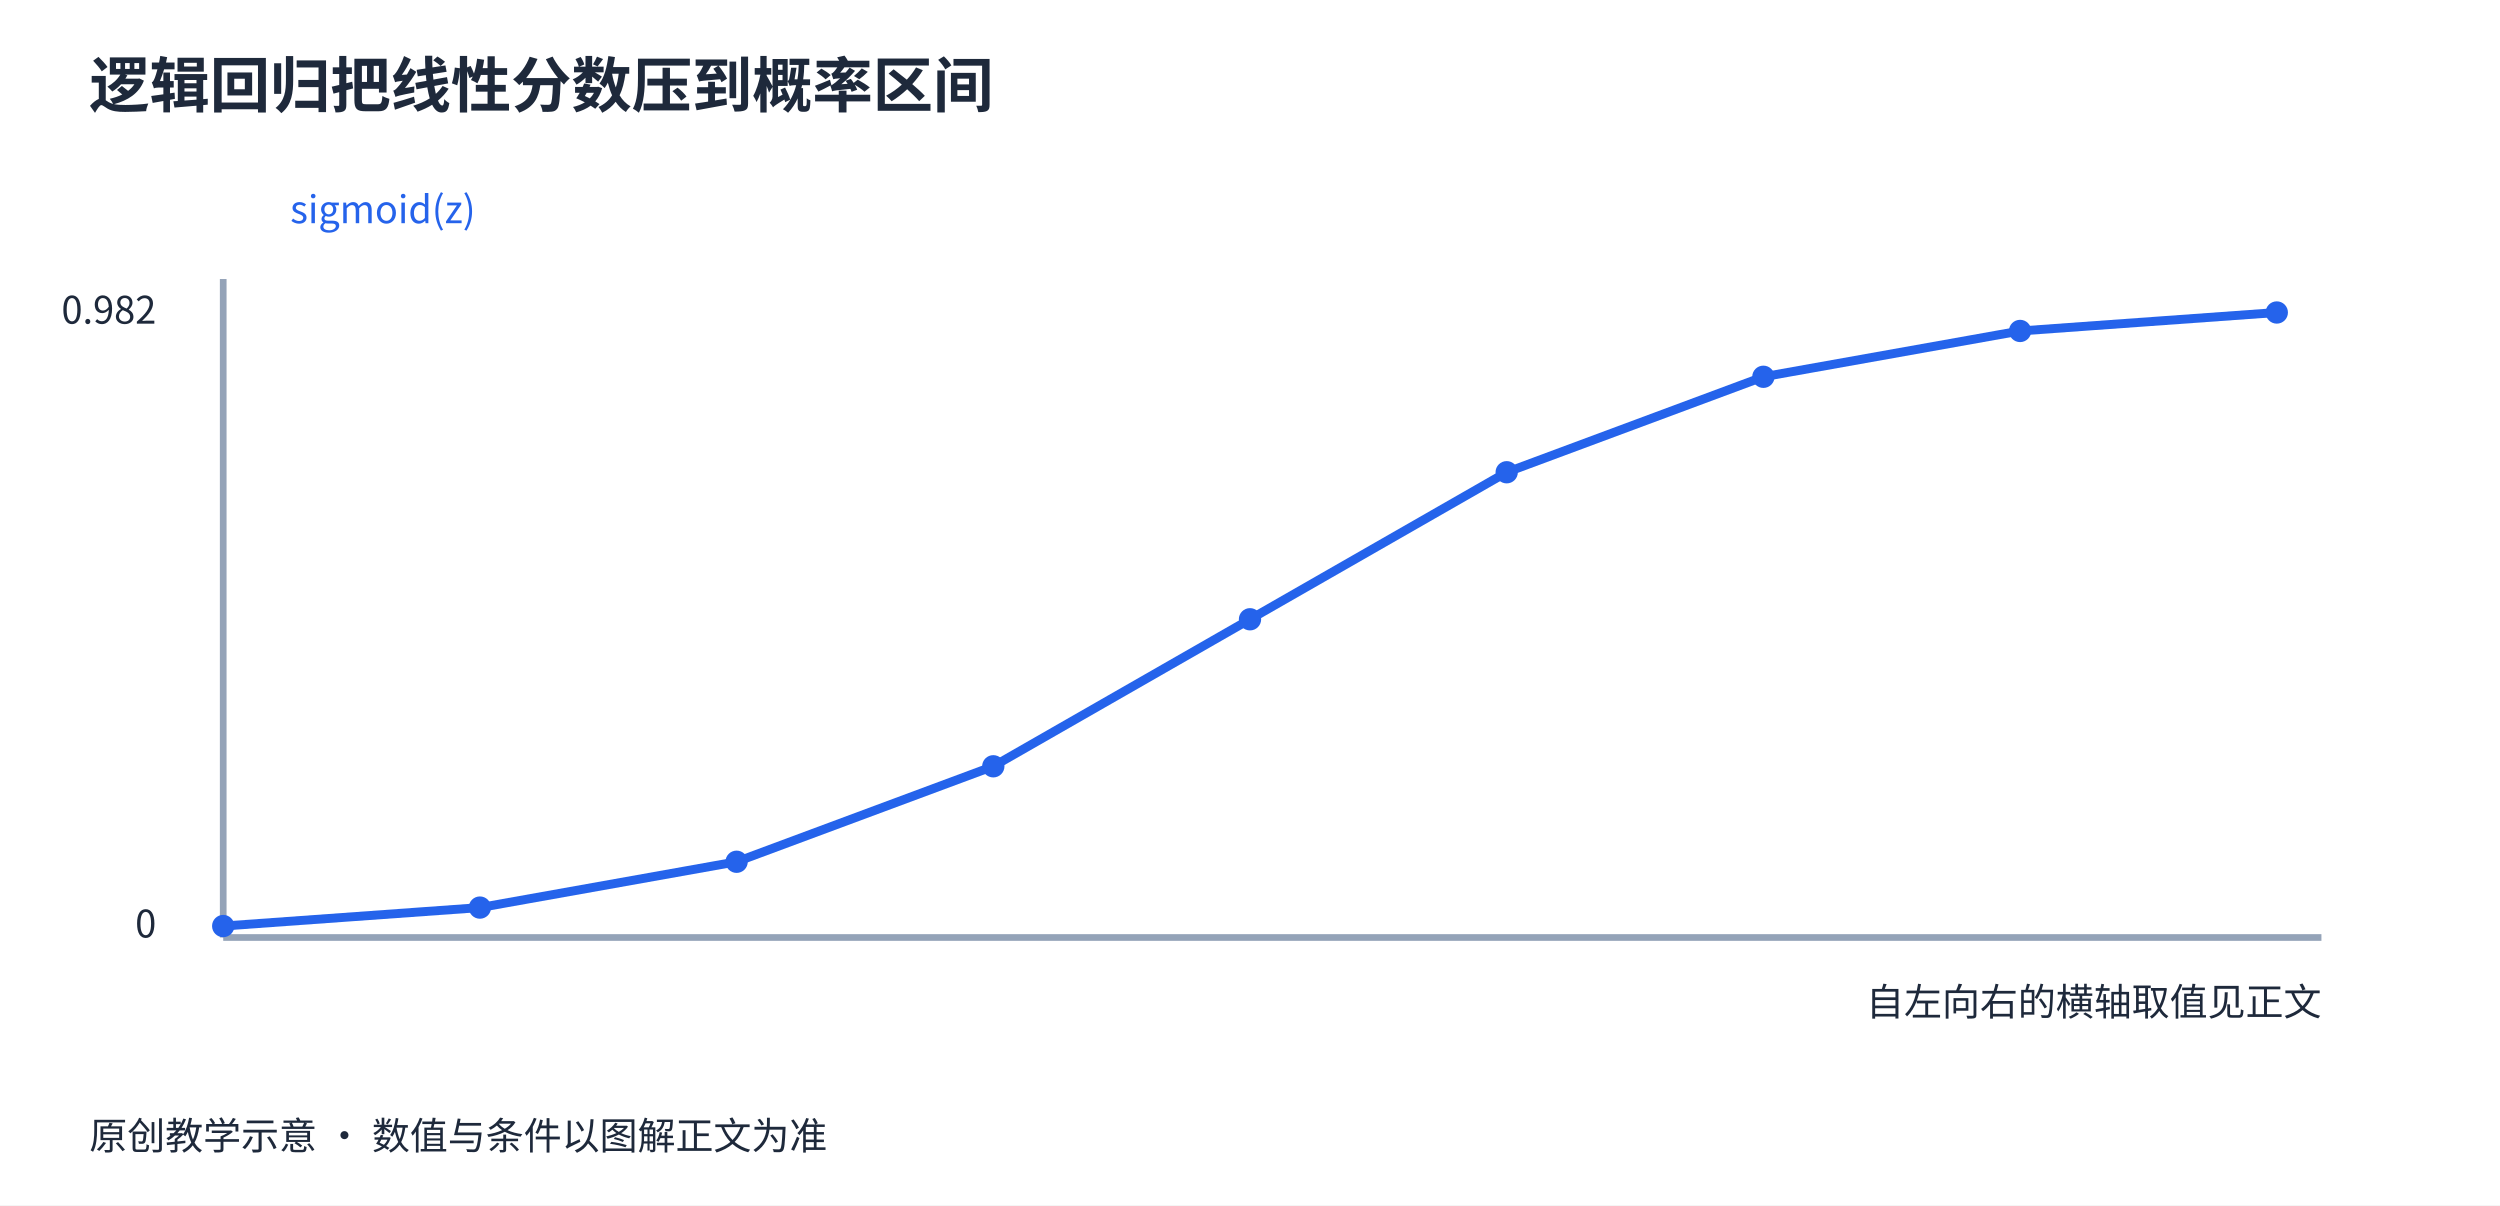
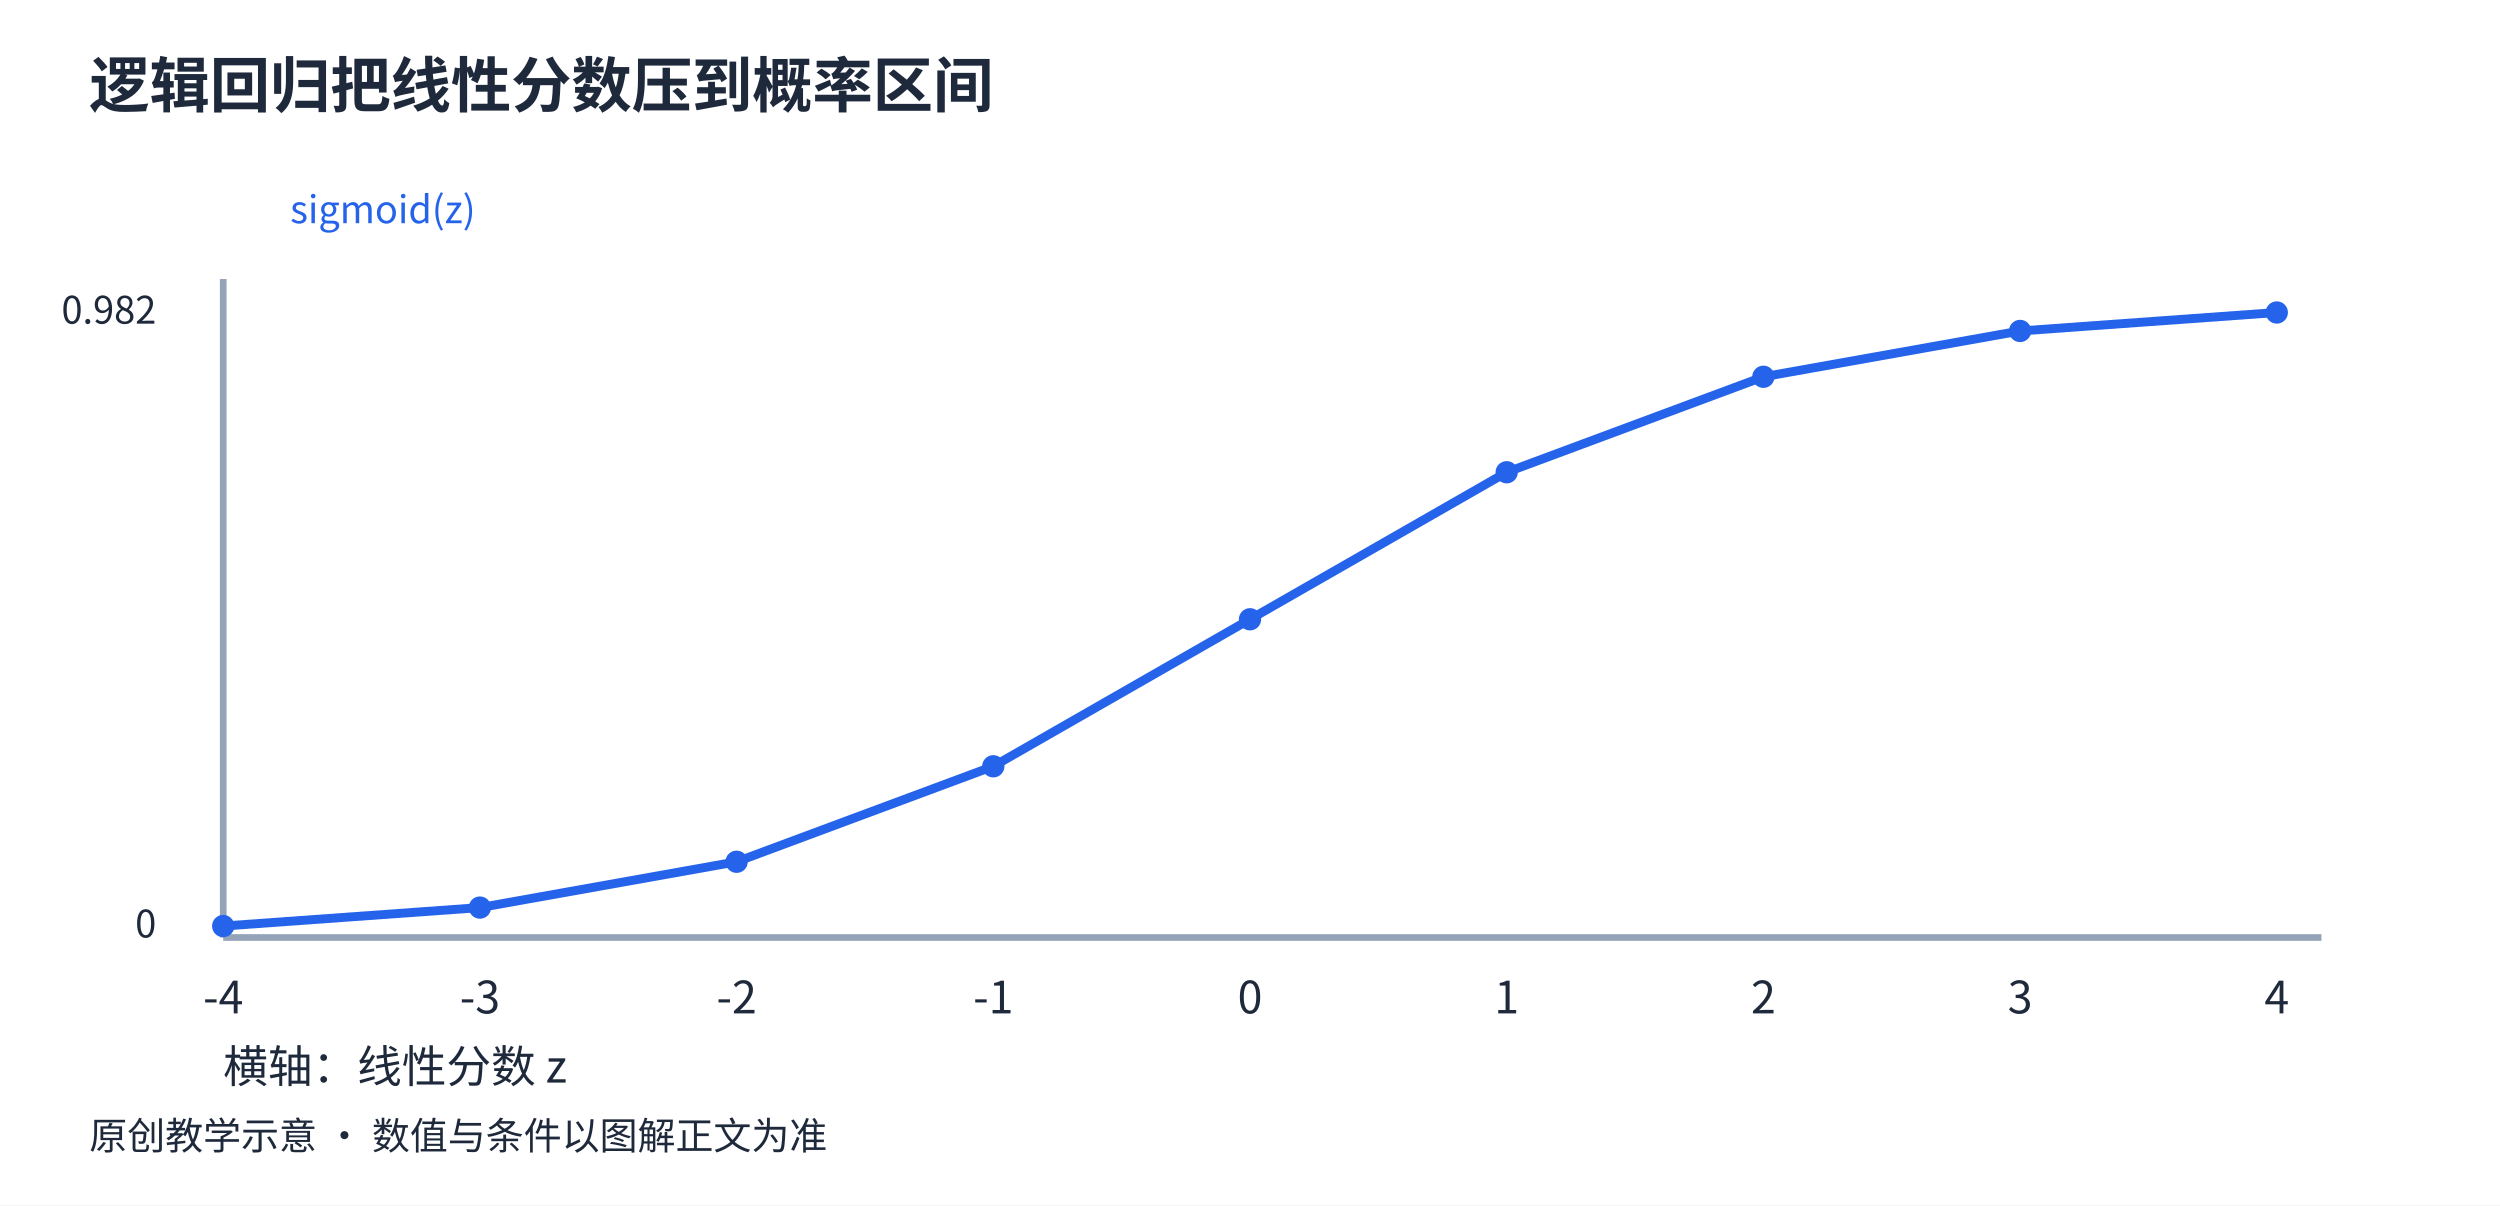
<svg xmlns="http://www.w3.org/2000/svg" width="1120" height="540" viewBox="0 0 1120 540" role="img">
  <rect width="1120" height="540" fill="white" />
  <style>text{font-family:Microsoft YaHei,Noto Sans CJK SC,sans-serif;fill:#1e293b;font-size:20px}.title{font-size:27px;font-weight:700}.small{font-size:17px}</style>
  <text x="40" y="48" class="title" text-anchor="start">逻辑回归把线性分数压到概率区间</text>
  <text x="40" y="515" class="small" text-anchor="start">原创教学示意 · 数值与条件以图解正文为准</text>
  <line x1="100" y1="420" x2="1040" y2="420" stroke="#94a3b8" stroke-width="3" stroke-dasharray="" />
  <line x1="100" y1="420" x2="100" y2="125" stroke="#94a3b8" stroke-width="3" stroke-dasharray="" />
  <polyline points="100.0,414.868 215.0,406.599 330.0,386.069 445.0,343.299 560.0,277.434 675.0,211.568 790.0,168.798 905.0,148.269 1020.0,140.0" fill="none" stroke="#2563eb" stroke-width="4" />
  <text x="130" y="100" class="small" text-anchor="start" style="fill:#2563eb">sigmoid(z)</text>
  <circle cx="100.0" cy="414.868" r="5" fill="#2563eb" />
  <circle cx="215.0" cy="406.599" r="5" fill="#2563eb" />
  <circle cx="330.0" cy="386.069" r="5" fill="#2563eb" />
  <circle cx="445.0" cy="343.299" r="5" fill="#2563eb" />
  <circle cx="560.0" cy="277.434" r="5" fill="#2563eb" />
  <circle cx="675.0" cy="211.568" r="5" fill="#2563eb" />
  <circle cx="790.0" cy="168.798" r="5" fill="#2563eb" />
  <circle cx="905.0" cy="148.269" r="5" fill="#2563eb" />
  <circle cx="1020.0" cy="140.0" r="5" fill="#2563eb" />
-   <text x="1040" y="455" class="small" text-anchor="end">自左向右的横轴取值见正文</text>
  <text x="70" y="145" class="small" text-anchor="end">0.982</text>
  <text x="70" y="420" class="small" text-anchor="end">0</text>
+   <text x="100.0" y="454" font-size="17" text-anchor="middle">-4</text>
+   <text x="215.0" y="454" font-size="17" text-anchor="middle">-3</text>
+   <text x="330.0" y="454" font-size="17" text-anchor="middle">-2</text>
+   <text x="445.0" y="454" font-size="17" text-anchor="middle">-1</text>
+   <text x="560.0" y="454" font-size="17" text-anchor="middle">0</text>
+   <text x="675.0" y="454" font-size="17" text-anchor="middle">1</text>
+   <text x="790.0" y="454" font-size="17" text-anchor="middle">2</text>
+   <text x="905.0" y="454" font-size="17" text-anchor="middle">3</text>
+   <text x="1020.0" y="454" font-size="17" text-anchor="middle">4</text>
+   <text x="100" y="485" font-size="17">横轴：线性分数 z</text>
</svg>
